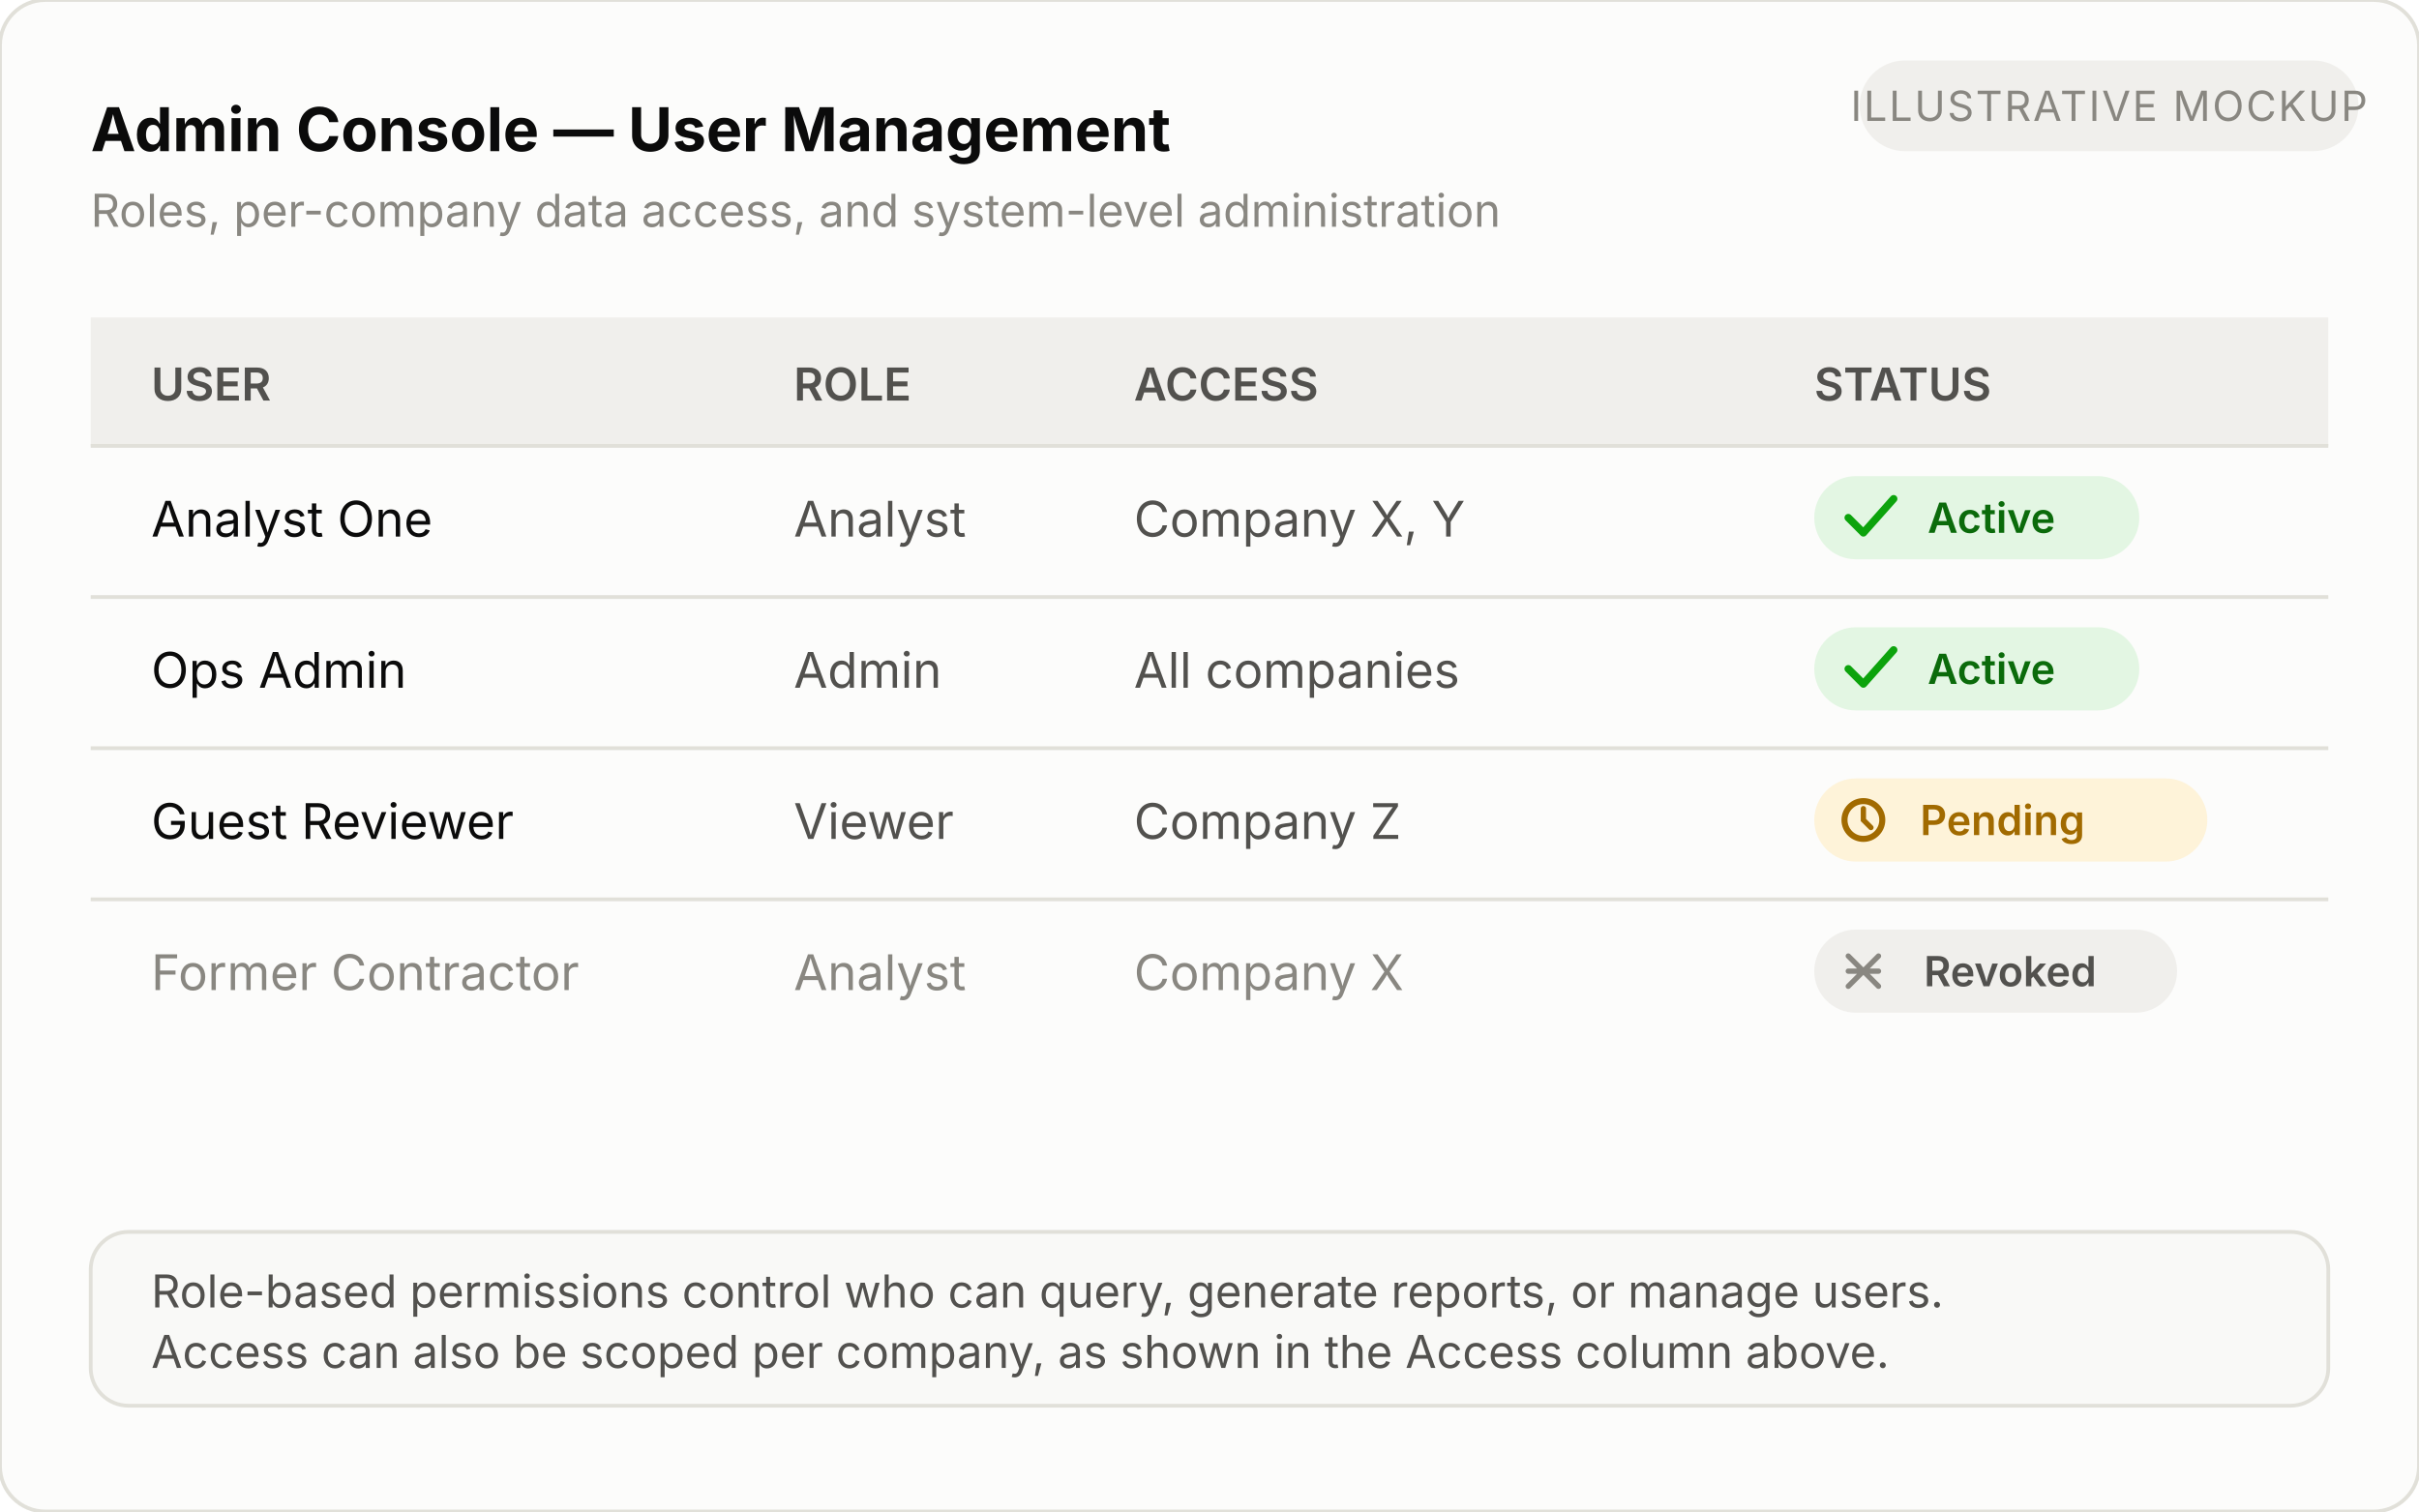
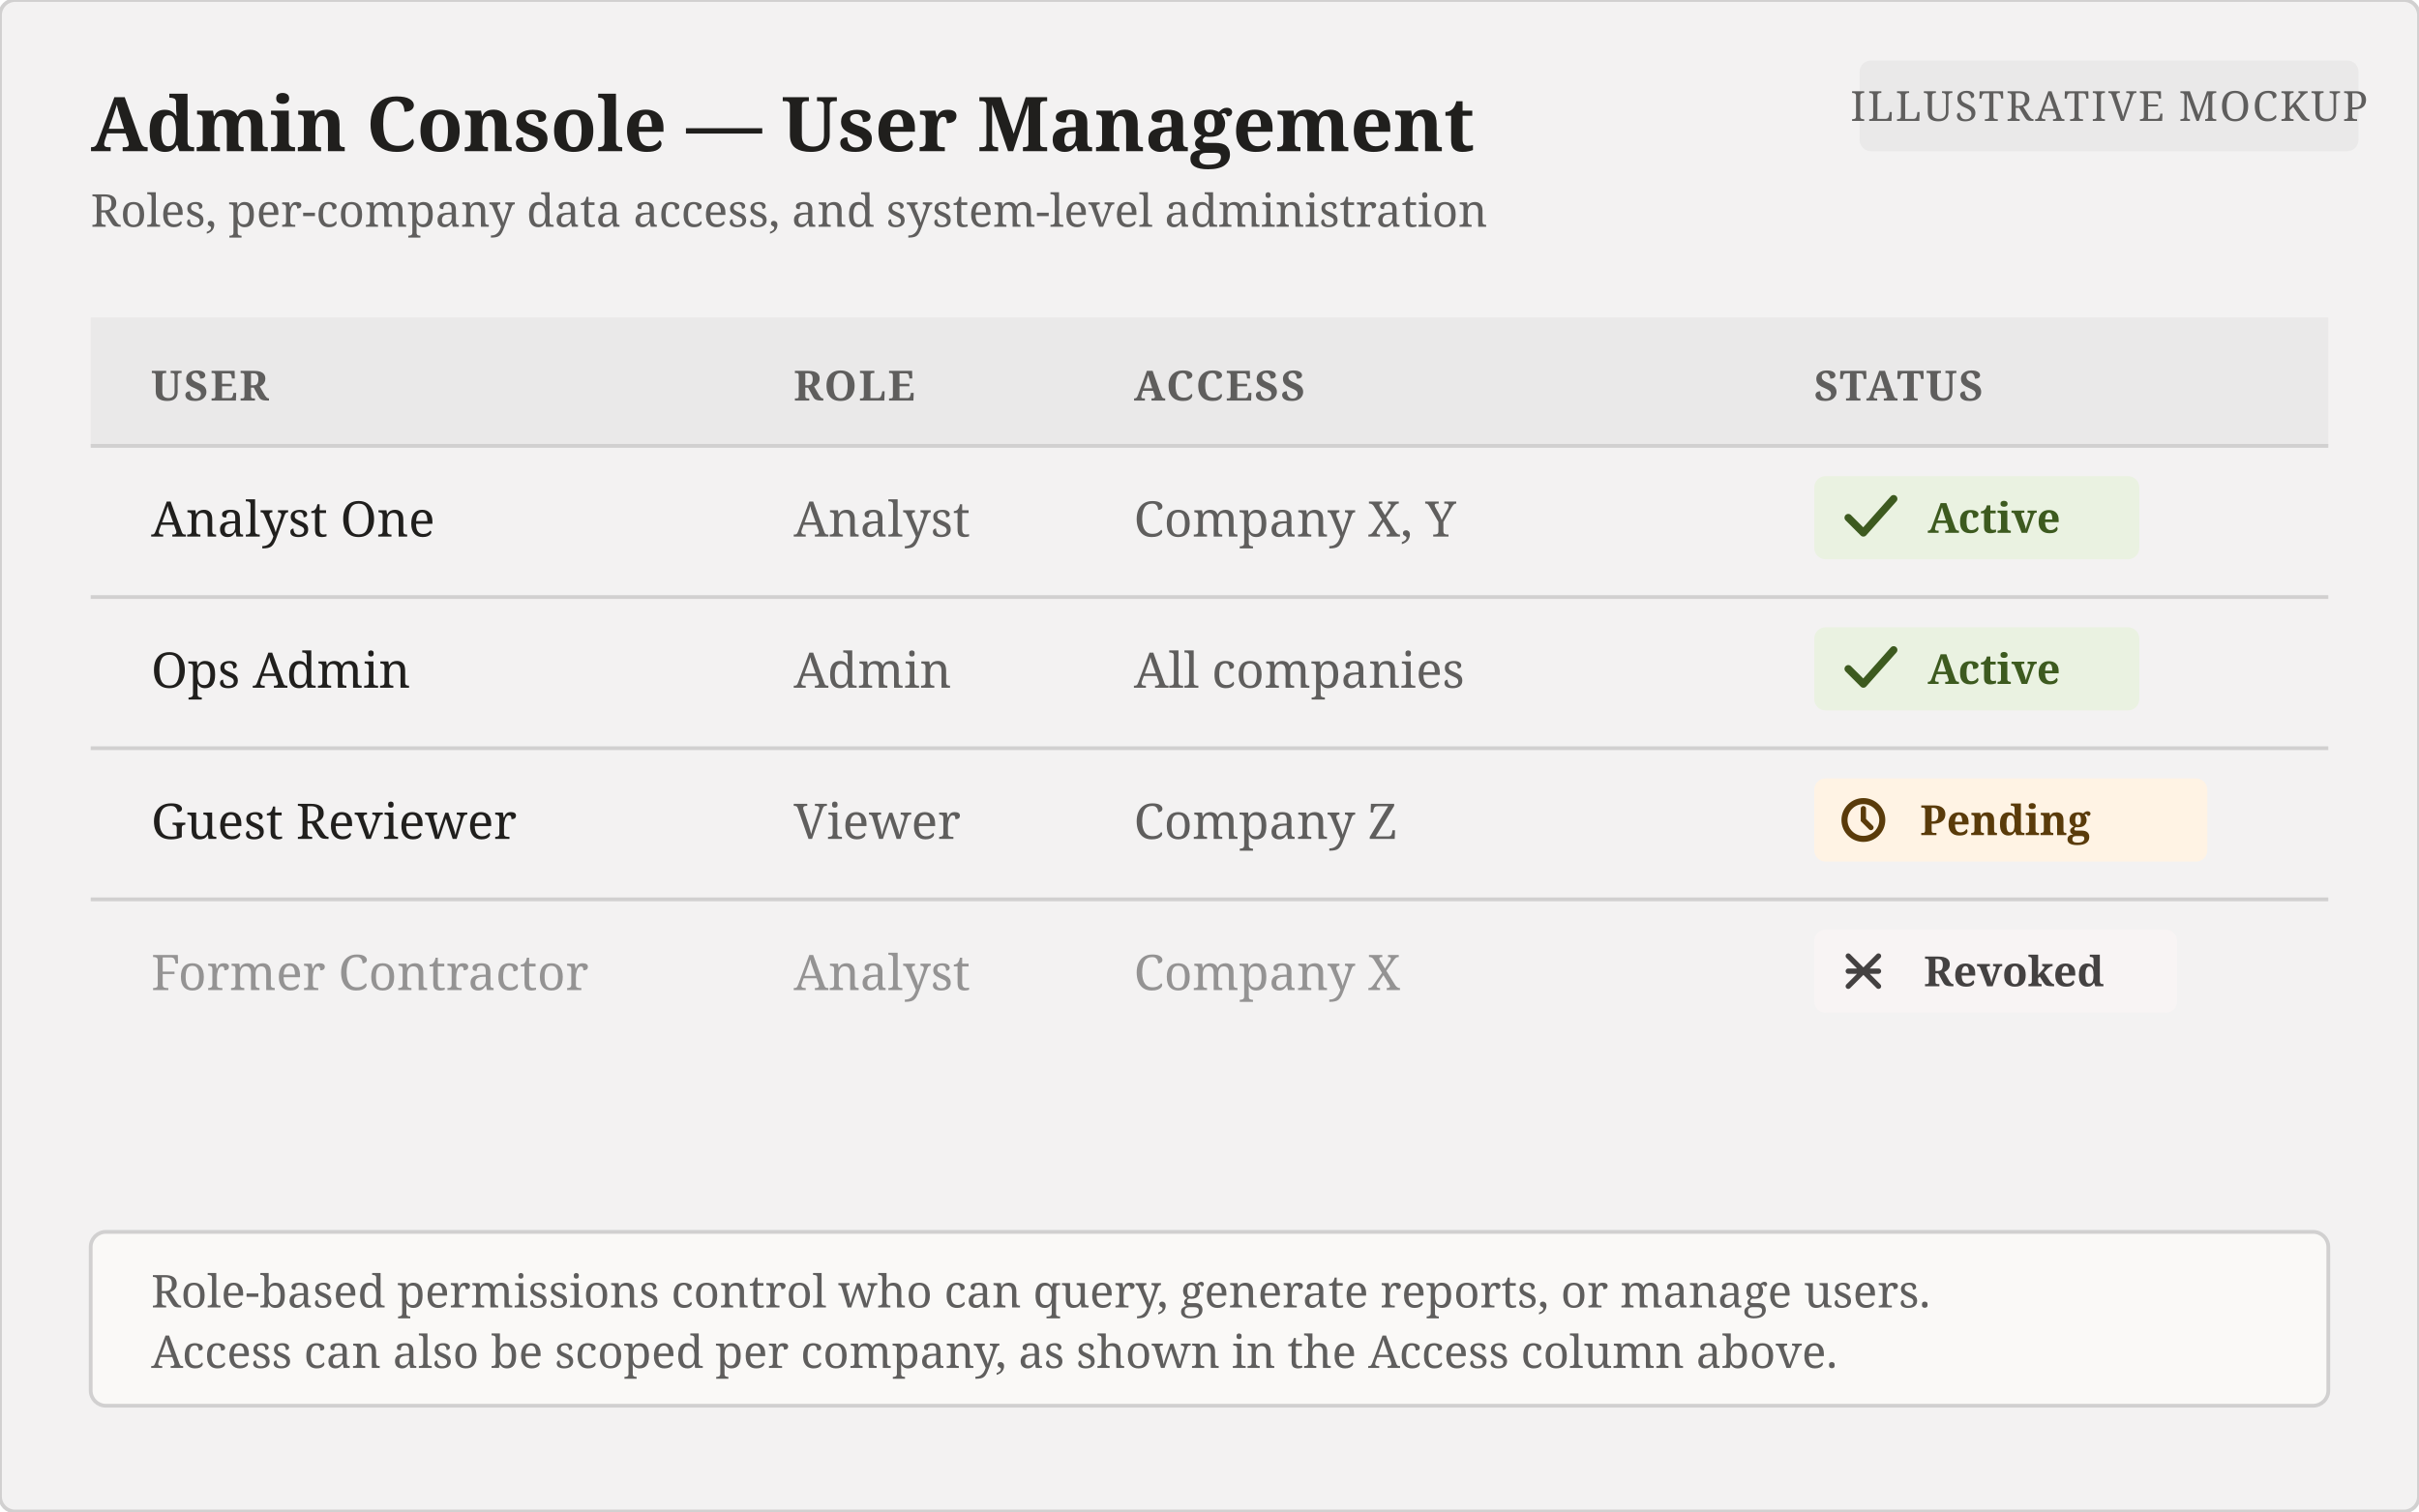
- <svg xmlns="http://www.w3.org/2000/svg" viewBox="0 0 640 400" font-family="system-ui, -apple-system, 'Segoe UI', sans-serif">
-   <rect x="0" y="0" width="640" height="400" rx="12" fill="#fcfcfb" stroke="#e1e0d9" stroke-width="1" />
-   <rect x="492" y="16" width="132" height="24" rx="12" fill="#f0efec" />
-   <text x="558" y="32" text-anchor="middle" font-size="11" letter-spacing="0.5" fill="#898781">ILLUSTRATIVE MOCKUP</text>
-   <text x="24" y="40" font-size="16" font-weight="700" fill="#0b0b0b">Admin Console — User Management</text>
-   <text x="24" y="60" font-size="12" fill="#898781">Roles, per-company data access, and system-level administration</text>
-   <rect x="24" y="84" width="592" height="34" fill="#f0efec" />
-   <text x="40" y="106" font-size="12" font-weight="600" fill="#52514e">USER</text>
-   <text x="210" y="106" font-size="12" font-weight="600" fill="#52514e">ROLE</text>
-   <text x="300" y="106" font-size="12" font-weight="600" fill="#52514e">ACCESS</text>
-   <text x="480" y="106" font-size="12" font-weight="600" fill="#52514e">STATUS</text>
+ <svg xmlns="http://www.w3.org/2000/svg" viewBox="0 0 640 400" font-family="Lora, serif">
+   <rect x="0" y="0" width="640" height="400" rx="4" fill="#F3F2F2" stroke="#D1D0D0" stroke-width="1" />
+   <rect x="492" y="16" width="132" height="24" rx="3" fill="#EAE9E9" />
+   <text x="558" y="32" text-anchor="middle" font-size="11" letter-spacing="0.5" fill="#5F5E5D">ILLUSTRATIVE MOCKUP</text>
+   <text x="24" y="40" font-family="'Cormorant Garamond', serif" font-size="20" font-weight="600" fill="#201F1D">Admin Console — User Management</text>
+   <text x="24" y="60" font-size="12" fill="#5F5E5D">Roles, per-company data access, and system-level administration</text>
+   <rect x="24" y="84" width="592" height="34" fill="#EAE9E9" />
+   <text x="40" y="106" font-size="11" letter-spacing="0.5" font-weight="600" fill="#5F5E5D">USER</text>
+   <text x="210" y="106" font-size="11" letter-spacing="0.5" font-weight="600" fill="#5F5E5D">ROLE</text>
+   <text x="300" y="106" font-size="11" letter-spacing="0.5" font-weight="600" fill="#5F5E5D">ACCESS</text>
+   <text x="480" y="106" font-size="11" letter-spacing="0.5" font-weight="600" fill="#5F5E5D">STATUS</text>
  <g>
-     <line x1="24" y1="118" x2="616" y2="118" stroke="#e1e0d9" stroke-width="1" />
-     <text x="40" y="142" font-size="13" fill="#0b0b0b">Analyst One</text>
-     <text x="210" y="142" font-size="13" fill="#52514e">Analyst</text>
-     <text x="300" y="142" font-size="13" fill="#52514e">Company X, Y</text>
-     <rect x="480" y="126" width="86" height="22" rx="11" fill="#e3f6e3" />
-     <path d="M 489 137 l 4 4 l 8 -9" fill="none" stroke="#0ca30c" stroke-width="2" stroke-linecap="round" stroke-linejoin="round" />
-     <text x="510" y="141" font-size="11" font-weight="600" fill="#0b6b0b">Active</text>
+     <line x1="24" y1="118" x2="616" y2="118" stroke="#D1D0D0" stroke-width="1" />
+     <text x="40" y="142" font-size="13" fill="#201F1D">Analyst One</text>
+     <text x="210" y="142" font-size="13" fill="#5F5E5D">Analyst</text>
+     <text x="300" y="142" font-size="13" fill="#5F5E5D">Company X, Y</text>
+     <rect x="480" y="126" width="86" height="22" rx="3" fill="#EAF2E1" />
+     <path d="M 489 137 l 4 4 l 8 -9" fill="none" stroke="#3D5A1F" stroke-width="2" stroke-linecap="round" stroke-linejoin="round" />
+     <text x="510" y="141" font-size="11" font-weight="600" fill="#3D5A1F">Active</text>
  </g>
  <g>
-     <line x1="24" y1="158" x2="616" y2="158" stroke="#e1e0d9" stroke-width="1" />
-     <text x="40" y="182" font-size="13" fill="#0b0b0b">Ops Admin</text>
-     <text x="210" y="182" font-size="13" fill="#52514e">Admin</text>
-     <text x="300" y="182" font-size="13" fill="#52514e">All companies</text>
-     <rect x="480" y="166" width="86" height="22" rx="11" fill="#e3f6e3" />
-     <path d="M 489 177 l 4 4 l 8 -9" fill="none" stroke="#0ca30c" stroke-width="2" stroke-linecap="round" stroke-linejoin="round" />
-     <text x="510" y="181" font-size="11" font-weight="600" fill="#0b6b0b">Active</text>
+     <line x1="24" y1="158" x2="616" y2="158" stroke="#D1D0D0" stroke-width="1" />
+     <text x="40" y="182" font-size="13" fill="#201F1D">Ops Admin</text>
+     <text x="210" y="182" font-size="13" fill="#5F5E5D">Admin</text>
+     <text x="300" y="182" font-size="13" fill="#5F5E5D">All companies</text>
+     <rect x="480" y="166" width="86" height="22" rx="3" fill="#EAF2E1" />
+     <path d="M 489 177 l 4 4 l 8 -9" fill="none" stroke="#3D5A1F" stroke-width="2" stroke-linecap="round" stroke-linejoin="round" />
+     <text x="510" y="181" font-size="11" font-weight="600" fill="#3D5A1F">Active</text>
  </g>
  <g>
-     <line x1="24" y1="198" x2="616" y2="198" stroke="#e1e0d9" stroke-width="1" />
-     <text x="40" y="222" font-size="13" fill="#0b0b0b">Guest Reviewer</text>
-     <text x="210" y="222" font-size="13" fill="#52514e">Viewer</text>
-     <text x="300" y="222" font-size="13" fill="#52514e">Company Z</text>
-     <rect x="480" y="206" width="104" height="22" rx="11" fill="#fef3d9" />
-     <circle cx="493" cy="217" r="5" fill="none" stroke="#a16a00" stroke-width="1.6" />
-     <path d="M 493 214 l 0 3 l 2 2" fill="none" stroke="#a16a00" stroke-width="1.4" stroke-linecap="round" />
-     <text x="508" y="221" font-size="11" font-weight="600" fill="#a16a00">Pending</text>
+     <line x1="24" y1="198" x2="616" y2="198" stroke="#D1D0D0" stroke-width="1" />
+     <text x="40" y="222" font-size="13" fill="#201F1D">Guest Reviewer</text>
+     <text x="210" y="222" font-size="13" fill="#5F5E5D">Viewer</text>
+     <text x="300" y="222" font-size="13" fill="#5F5E5D">Company Z</text>
+     <rect x="480" y="206" width="104" height="22" rx="3" fill="#FFF3E4" />
+     <circle cx="493" cy="217" r="5" fill="none" stroke="#5A3B0A" stroke-width="1.6" />
+     <path d="M 493 214 l 0 3 l 2 2" fill="none" stroke="#5A3B0A" stroke-width="1.4" stroke-linecap="round" />
+     <text x="508" y="221" font-size="11" font-weight="600" fill="#5A3B0A">Pending</text>
  </g>
  <g>
-     <line x1="24" y1="238" x2="616" y2="238" stroke="#e1e0d9" stroke-width="1" />
-     <text x="40" y="262" font-size="13" fill="#898781">Former Contractor</text>
-     <text x="210" y="262" font-size="13" fill="#898781">Analyst</text>
-     <text x="300" y="262" font-size="13" fill="#898781">Company X</text>
-     <rect x="480" y="246" width="96" height="22" rx="11" fill="#f0efec" />
-     <path d="M 489 257 l 8 0 M 489 253 l 8 8 M 497 253 l -8 8" fill="none" stroke="#898781" stroke-width="1.4" stroke-linecap="round" />
-     <text x="509" y="261" font-size="11" font-weight="600" fill="#52514e">Revoked</text>
+     <line x1="24" y1="238" x2="616" y2="238" stroke="#D1D0D0" stroke-width="1" />
+     <text x="40" y="262" font-size="13" fill="#949393">Former Contractor</text>
+     <text x="210" y="262" font-size="13" fill="#949393">Analyst</text>
+     <text x="300" y="262" font-size="13" fill="#949393">Company X</text>
+     <rect x="480" y="246" width="96" height="22" rx="3" fill="#F8F4F4" />
+     <path d="M 489 257 l 8 0 M 489 253 l 8 8 M 497 253 l -8 8" fill="none" stroke="#444141" stroke-width="1.4" stroke-linecap="round" />
+     <text x="509" y="261" font-size="11" font-weight="600" fill="#444141">Revoked</text>
  </g>
-   <rect x="24" y="326" width="592" height="46" rx="10" fill="#f9f9f7" stroke="#e1e0d9" stroke-width="1" />
-   <text x="40" y="346" font-size="12" fill="#52514e">Role-based permissions control who can query, generate reports, or manage users.</text>
-   <text x="40" y="362" font-size="12" fill="#52514e">Access can also be scoped per company, as shown in the Access column above.</text>
+   <rect x="24" y="326" width="592" height="46" rx="4" fill="#FAF9F7" stroke="#D1D0D0" stroke-width="1" />
+   <text x="40" y="346" font-size="12" fill="#5F5E5D">Role-based permissions control who can query, generate reports, or manage users.</text>
+   <text x="40" y="362" font-size="12" fill="#5F5E5D">Access can also be scoped per company, as shown in the Access column above.</text>
</svg>
